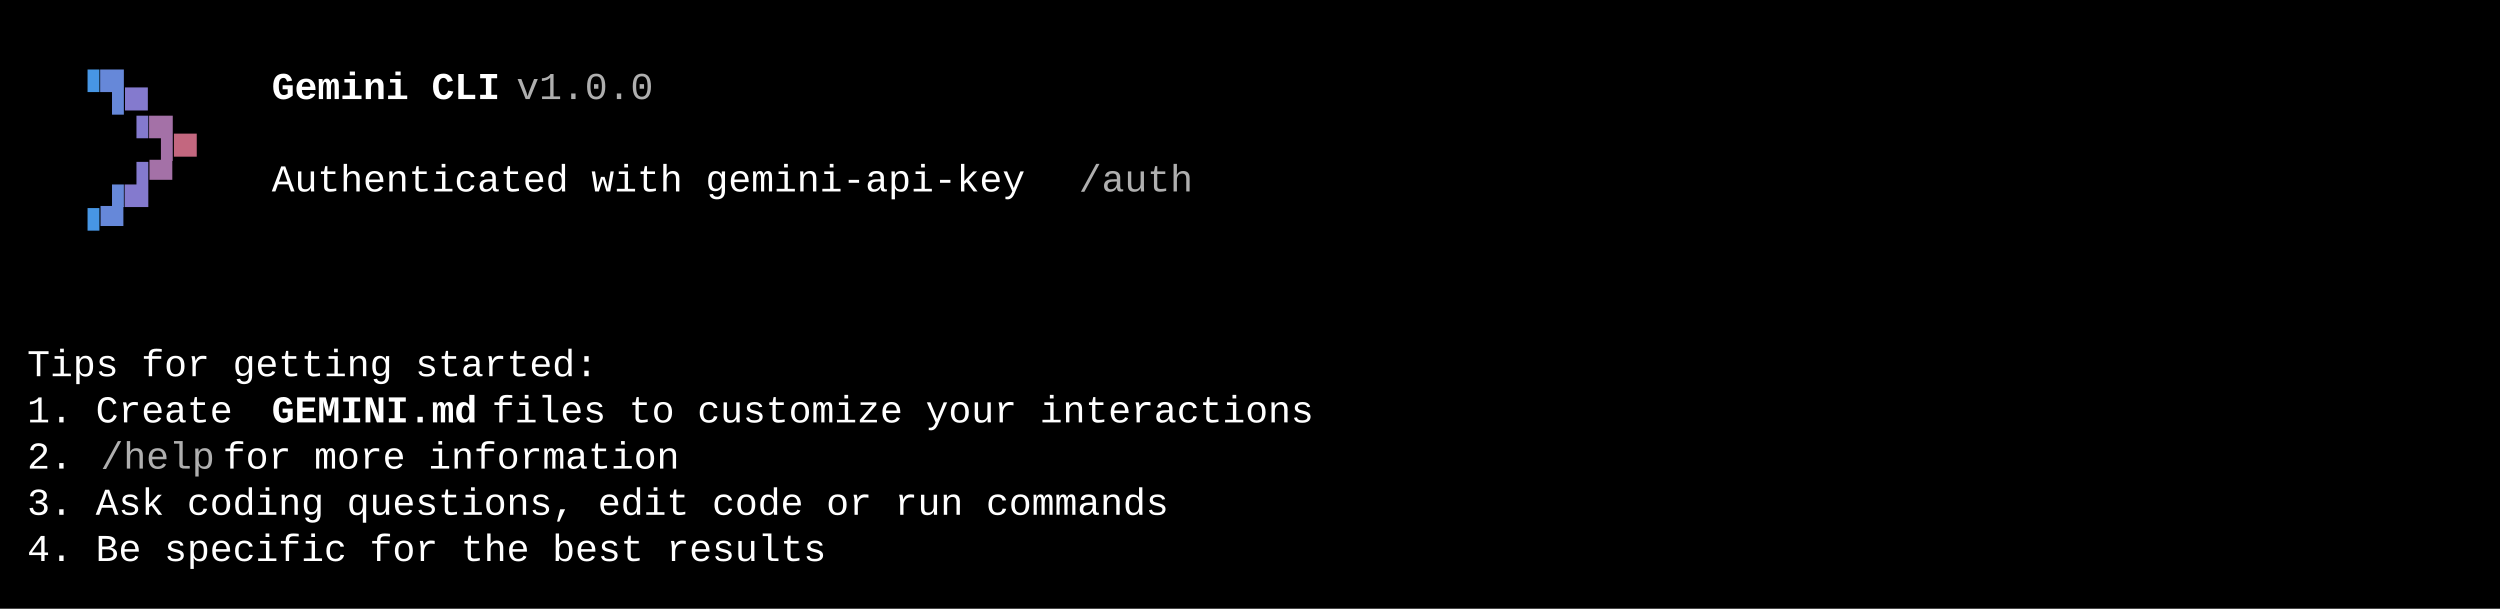
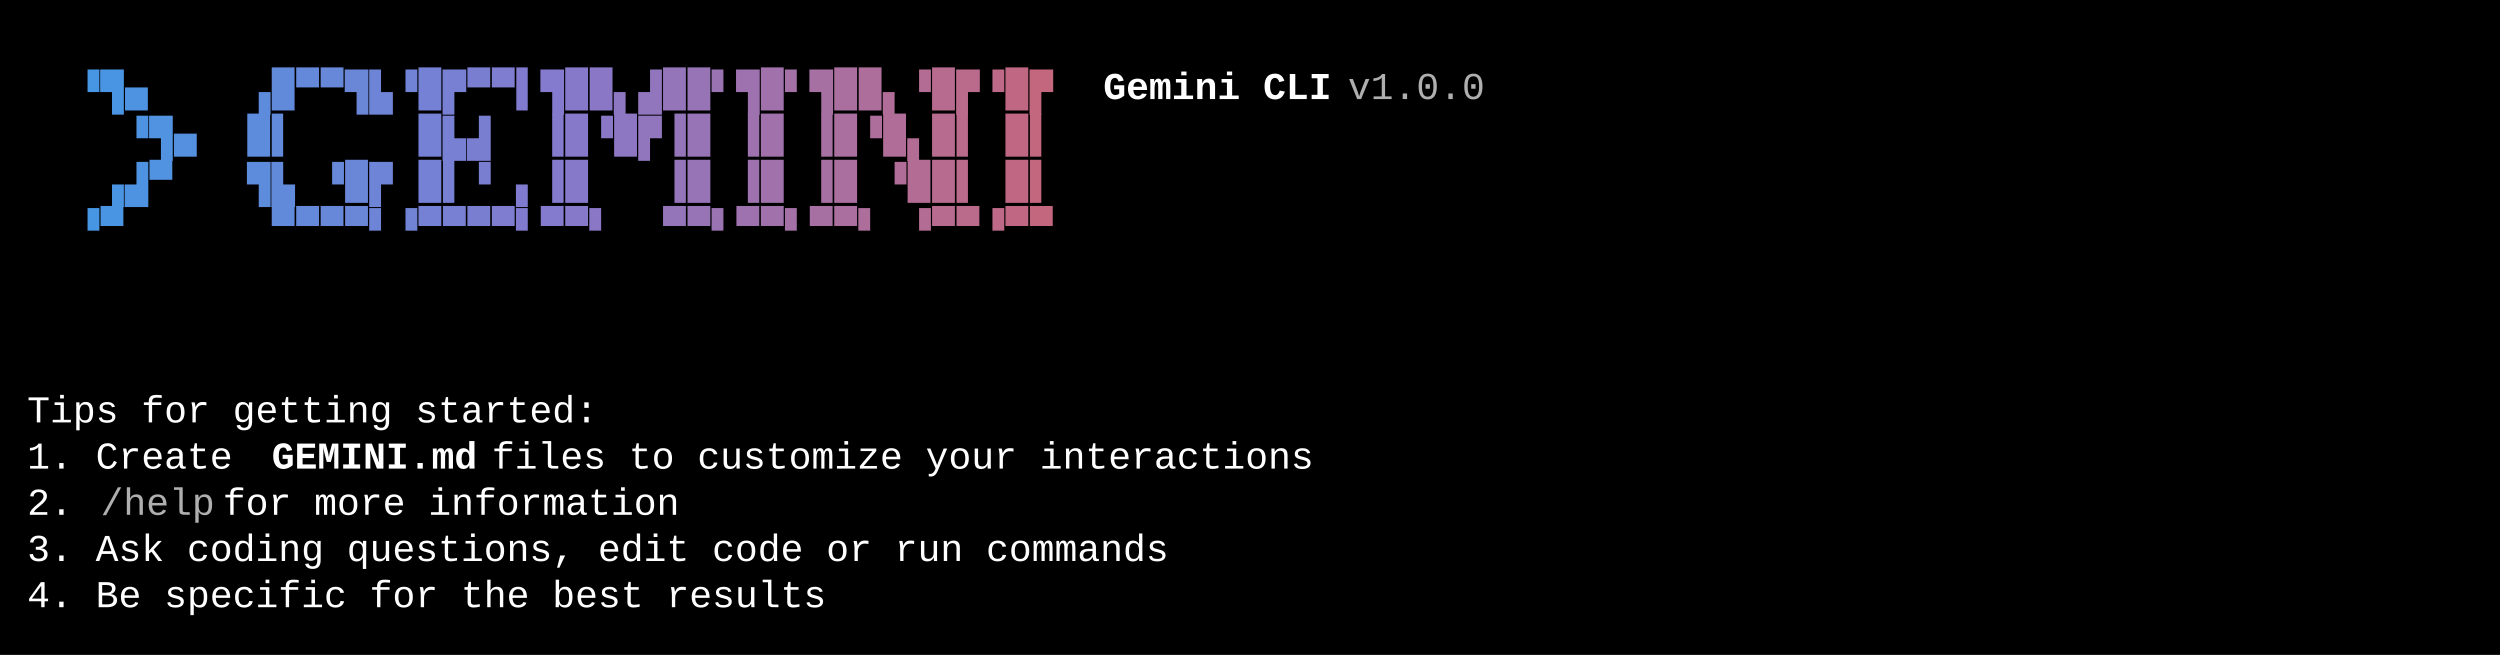
- <svg xmlns="http://www.w3.org/2000/svg" width="920" height="224" viewBox="0 0 920 224">
+ <svg xmlns="http://www.w3.org/2000/svg" width="920" height="241" viewBox="0 0 920 241">
  <style>
    text { font-family: Consolas, "Courier New", monospace; font-size: 14px; dominant-baseline: text-before-edge; white-space: pre; }
  </style>
-   <rect width="920" height="224" fill="#000000" />
+   <rect width="920" height="241" fill="#000000" />
  <g transform="translate(10, 10)">
    <text x="18" y="19" fill="#4796e4" textLength="9" lengthAdjust="spacingAndGlyphs">▝</text>
-     <text x="27" y="19" fill="#6688d9" textLength="9" lengthAdjust="spacingAndGlyphs">▜</text>
-     <text x="36" y="19" fill="#847ace" textLength="9" lengthAdjust="spacingAndGlyphs">▄</text>
-     <text x="90" y="19" fill="#ffffff" textLength="90" lengthAdjust="spacingAndGlyphs" font-weight="bold">Gemini CLI</text>
-     <text x="180" y="19" fill="#afafaf" textLength="63" lengthAdjust="spacingAndGlyphs"> v1.0.0</text>
-     <text x="36" y="36" fill="#847ace" textLength="9" lengthAdjust="spacingAndGlyphs">▝</text>
-     <text x="45" y="36" fill="#a471a7" textLength="9" lengthAdjust="spacingAndGlyphs">▜</text>
-     <text x="54" y="36" fill="#c3677f" textLength="9" lengthAdjust="spacingAndGlyphs">▄</text>
-     <text x="27" y="53" fill="#6688d9" textLength="9" lengthAdjust="spacingAndGlyphs">▗</text>
-     <text x="36" y="53" fill="#847ace" textLength="9" lengthAdjust="spacingAndGlyphs">▟</text>
-     <text x="45" y="53" fill="#a471a7" textLength="9" lengthAdjust="spacingAndGlyphs">▀</text>
-     <text x="90" y="53" fill="#ffffff" textLength="297" lengthAdjust="spacingAndGlyphs">Authenticated with gemini-api-key</text>
-     <text x="387" y="53" fill="#afafaf" textLength="54" lengthAdjust="spacingAndGlyphs"> /auth</text>
+     <text x="27" y="19" fill="#4a95e3" textLength="9" lengthAdjust="spacingAndGlyphs">▜</text>
+     <text x="36" y="19" fill="#4d93e2" textLength="9" lengthAdjust="spacingAndGlyphs">▄</text>
+     <text x="81" y="19" fill="#5d8cdc" textLength="9" lengthAdjust="spacingAndGlyphs">▗</text>
+     <text x="90" y="19" fill="#618adb" textLength="9" lengthAdjust="spacingAndGlyphs">█</text>
+     <text x="99" y="19" fill="#6489da" textLength="9" lengthAdjust="spacingAndGlyphs">▀</text>
+     <text x="108" y="19" fill="#6787d8" textLength="9" lengthAdjust="spacingAndGlyphs">▀</text>
+     <text x="117" y="19" fill="#6a86d7" textLength="9" lengthAdjust="spacingAndGlyphs">▜</text>
+     <text x="126" y="19" fill="#6e84d6" textLength="9" lengthAdjust="spacingAndGlyphs">▙</text>
+     <text x="135" y="19" fill="#7183d5" textLength="9" lengthAdjust="spacingAndGlyphs">▝</text>
+     <text x="144" y="19" fill="#7481d4" textLength="9" lengthAdjust="spacingAndGlyphs">█</text>
+     <text x="153" y="19" fill="#7780d3" textLength="9" lengthAdjust="spacingAndGlyphs">▛</text>
+     <text x="162" y="19" fill="#7a7ed1" textLength="9" lengthAdjust="spacingAndGlyphs">▀</text>
+     <text x="171" y="19" fill="#7e7dd0" textLength="9" lengthAdjust="spacingAndGlyphs">▀</text>
+     <text x="180" y="19" fill="#817bcf" textLength="9" lengthAdjust="spacingAndGlyphs">▌</text>
+     <text x="189" y="19" fill="#847ace" textLength="9" lengthAdjust="spacingAndGlyphs">▜</text>
+     <text x="198" y="19" fill="#8779ca" textLength="9" lengthAdjust="spacingAndGlyphs">█</text>
+     <text x="207" y="19" fill="#8a78c6" textLength="9" lengthAdjust="spacingAndGlyphs">█</text>
+     <text x="216" y="19" fill="#8d77c2" textLength="9" lengthAdjust="spacingAndGlyphs">▖</text>
+     <text x="225" y="19" fill="#9176be" textLength="9" lengthAdjust="spacingAndGlyphs">▟</text>
+     <text x="234" y="19" fill="#9475ba" textLength="9" lengthAdjust="spacingAndGlyphs">█</text>
+     <text x="243" y="19" fill="#9774b6" textLength="9" lengthAdjust="spacingAndGlyphs">█</text>
+     <text x="252" y="19" fill="#9a73b2" textLength="9" lengthAdjust="spacingAndGlyphs">▘</text>
+     <text x="261" y="19" fill="#9d72ae" textLength="9" lengthAdjust="spacingAndGlyphs">▜</text>
+     <text x="270" y="19" fill="#a071aa" textLength="9" lengthAdjust="spacingAndGlyphs">█</text>
+     <text x="279" y="19" fill="#a471a7" textLength="9" lengthAdjust="spacingAndGlyphs">▘</text>
+     <text x="288" y="19" fill="#a770a3" textLength="9" lengthAdjust="spacingAndGlyphs">▜</text>
+     <text x="297" y="19" fill="#aa6f9f" textLength="9" lengthAdjust="spacingAndGlyphs">█</text>
+     <text x="306" y="19" fill="#ad6e9b" textLength="9" lengthAdjust="spacingAndGlyphs">█</text>
+     <text x="315" y="19" fill="#b06d97" textLength="9" lengthAdjust="spacingAndGlyphs">▖</text>
+     <text x="324" y="19" fill="#b36c93" textLength="9" lengthAdjust="spacingAndGlyphs">▝</text>
+     <text x="333" y="19" fill="#b66b8f" textLength="9" lengthAdjust="spacingAndGlyphs">█</text>
+     <text x="342" y="19" fill="#ba6a8b" textLength="9" lengthAdjust="spacingAndGlyphs">▛</text>
+     <text x="351" y="19" fill="#bd6987" textLength="9" lengthAdjust="spacingAndGlyphs">▝</text>
+     <text x="360" y="19" fill="#c06883" textLength="9" lengthAdjust="spacingAndGlyphs">█</text>
+     <text x="369" y="19" fill="#c3677f" textLength="9" lengthAdjust="spacingAndGlyphs">▛</text>
+     <text x="396" y="19" fill="#ffffff" textLength="90" lengthAdjust="spacingAndGlyphs" font-weight="bold">Gemini CLI</text>
+     <text x="486" y="19" fill="#afafaf" textLength="63" lengthAdjust="spacingAndGlyphs"> v1.0.0</text>
+     <text x="36" y="36" fill="#4d93e2" textLength="9" lengthAdjust="spacingAndGlyphs">▝</text>
+     <text x="45" y="36" fill="#5192e1" textLength="9" lengthAdjust="spacingAndGlyphs">▜</text>
+     <text x="54" y="36" fill="#5490df" textLength="9" lengthAdjust="spacingAndGlyphs">▄</text>
+     <text x="81" y="36" fill="#5d8cdc" textLength="9" lengthAdjust="spacingAndGlyphs">█</text>
+     <text x="90" y="36" fill="#618adb" textLength="9" lengthAdjust="spacingAndGlyphs">▌</text>
+     <text x="144" y="36" fill="#7481d4" textLength="9" lengthAdjust="spacingAndGlyphs">█</text>
+     <text x="153" y="36" fill="#7780d3" textLength="9" lengthAdjust="spacingAndGlyphs">▙</text>
+     <text x="162" y="36" fill="#7a7ed1" textLength="9" lengthAdjust="spacingAndGlyphs">▟</text>
+     <text x="189" y="36" fill="#847ace" textLength="9" lengthAdjust="spacingAndGlyphs">▐</text>
+     <text x="198" y="36" fill="#8779ca" textLength="9" lengthAdjust="spacingAndGlyphs">█</text>
+     <text x="207" y="36" fill="#8a78c6" textLength="9" lengthAdjust="spacingAndGlyphs">▝</text>
+     <text x="216" y="36" fill="#8d77c2" textLength="9" lengthAdjust="spacingAndGlyphs">█</text>
+     <text x="225" y="36" fill="#9176be" textLength="9" lengthAdjust="spacingAndGlyphs">▛</text>
+     <text x="234" y="36" fill="#9475ba" textLength="9" lengthAdjust="spacingAndGlyphs">▐</text>
+     <text x="243" y="36" fill="#9774b6" textLength="9" lengthAdjust="spacingAndGlyphs">█</text>
+     <text x="261" y="36" fill="#9d72ae" textLength="9" lengthAdjust="spacingAndGlyphs">▐</text>
+     <text x="270" y="36" fill="#a071aa" textLength="9" lengthAdjust="spacingAndGlyphs">█</text>
+     <text x="288" y="36" fill="#a770a3" textLength="9" lengthAdjust="spacingAndGlyphs">▐</text>
+     <text x="297" y="36" fill="#aa6f9f" textLength="9" lengthAdjust="spacingAndGlyphs">█</text>
+     <text x="306" y="36" fill="#ad6e9b" textLength="9" lengthAdjust="spacingAndGlyphs">▝</text>
+     <text x="315" y="36" fill="#b06d97" textLength="9" lengthAdjust="spacingAndGlyphs">█</text>
+     <text x="324" y="36" fill="#b36c93" textLength="9" lengthAdjust="spacingAndGlyphs">▖</text>
+     <text x="333" y="36" fill="#b66b8f" textLength="9" lengthAdjust="spacingAndGlyphs">█</text>
+     <text x="342" y="36" fill="#ba6a8b" textLength="9" lengthAdjust="spacingAndGlyphs">▌</text>
+     <text x="360" y="36" fill="#c06883" textLength="9" lengthAdjust="spacingAndGlyphs">█</text>
+     <text x="369" y="36" fill="#c3677f" textLength="9" lengthAdjust="spacingAndGlyphs">▌</text>
+     <text x="27" y="53" fill="#4a95e3" textLength="9" lengthAdjust="spacingAndGlyphs">▗</text>
+     <text x="36" y="53" fill="#4d93e2" textLength="9" lengthAdjust="spacingAndGlyphs">▟</text>
+     <text x="45" y="53" fill="#5192e1" textLength="9" lengthAdjust="spacingAndGlyphs">▀</text>
+     <text x="81" y="53" fill="#5d8cdc" textLength="9" lengthAdjust="spacingAndGlyphs">▜</text>
+     <text x="90" y="53" fill="#618adb" textLength="9" lengthAdjust="spacingAndGlyphs">▙</text>
+     <text x="108" y="53" fill="#6787d8" textLength="9" lengthAdjust="spacingAndGlyphs">▝</text>
+     <text x="117" y="53" fill="#6a86d7" textLength="9" lengthAdjust="spacingAndGlyphs">█</text>
+     <text x="126" y="53" fill="#6e84d6" textLength="9" lengthAdjust="spacingAndGlyphs">▛</text>
+     <text x="144" y="53" fill="#7481d4" textLength="9" lengthAdjust="spacingAndGlyphs">█</text>
+     <text x="153" y="53" fill="#7780d3" textLength="9" lengthAdjust="spacingAndGlyphs">▌</text>
+     <text x="162" y="53" fill="#7a7ed1" textLength="9" lengthAdjust="spacingAndGlyphs">▝</text>
+     <text x="180" y="53" fill="#817bcf" textLength="9" lengthAdjust="spacingAndGlyphs">▖</text>
+     <text x="189" y="53" fill="#847ace" textLength="9" lengthAdjust="spacingAndGlyphs">▐</text>
+     <text x="198" y="53" fill="#8779ca" textLength="9" lengthAdjust="spacingAndGlyphs">█</text>
+     <text x="234" y="53" fill="#9475ba" textLength="9" lengthAdjust="spacingAndGlyphs">▐</text>
+     <text x="243" y="53" fill="#9774b6" textLength="9" lengthAdjust="spacingAndGlyphs">█</text>
+     <text x="261" y="53" fill="#9d72ae" textLength="9" lengthAdjust="spacingAndGlyphs">▐</text>
+     <text x="270" y="53" fill="#a071aa" textLength="9" lengthAdjust="spacingAndGlyphs">█</text>
+     <text x="288" y="53" fill="#a770a3" textLength="9" lengthAdjust="spacingAndGlyphs">▐</text>
+     <text x="297" y="53" fill="#aa6f9f" textLength="9" lengthAdjust="spacingAndGlyphs">█</text>
+     <text x="315" y="53" fill="#b06d97" textLength="9" lengthAdjust="spacingAndGlyphs">▝</text>
+     <text x="324" y="53" fill="#b36c93" textLength="9" lengthAdjust="spacingAndGlyphs">█</text>
+     <text x="333" y="53" fill="#b66b8f" textLength="9" lengthAdjust="spacingAndGlyphs">█</text>
+     <text x="342" y="53" fill="#ba6a8b" textLength="9" lengthAdjust="spacingAndGlyphs">▌</text>
+     <text x="360" y="53" fill="#c06883" textLength="9" lengthAdjust="spacingAndGlyphs">█</text>
+     <text x="369" y="53" fill="#c3677f" textLength="9" lengthAdjust="spacingAndGlyphs">▌</text>
    <text x="18" y="70" fill="#4796e4" textLength="9" lengthAdjust="spacingAndGlyphs">▝</text>
-     <text x="27" y="70" fill="#6688d9" textLength="9" lengthAdjust="spacingAndGlyphs">▀</text>
-     <text x="0" y="121" fill="#ffffff" textLength="225" lengthAdjust="spacingAndGlyphs">Tips for getting started:</text>
-     <text x="0" y="138" fill="#ffffff" textLength="90" lengthAdjust="spacingAndGlyphs">1. Create </text>
-     <text x="90" y="138" fill="#ffffff" textLength="81" lengthAdjust="spacingAndGlyphs" font-weight="bold">GEMINI.md</text>
-     <text x="171" y="138" fill="#ffffff" textLength="333" lengthAdjust="spacingAndGlyphs"> files to customize your interactions</text>
-     <text x="0" y="155" fill="#ffffff" textLength="27" lengthAdjust="spacingAndGlyphs">2. </text>
-     <text x="27" y="155" fill="#afafaf" textLength="45" lengthAdjust="spacingAndGlyphs">/help</text>
-     <text x="72" y="155" fill="#ffffff" textLength="189" lengthAdjust="spacingAndGlyphs"> for more information</text>
-     <text x="0" y="172" fill="#ffffff" textLength="450" lengthAdjust="spacingAndGlyphs">3. Ask coding questions, edit code or run commands</text>
-     <text x="0" y="189" fill="#ffffff" textLength="315" lengthAdjust="spacingAndGlyphs">4. Be specific for the best results</text>
+     <text x="27" y="70" fill="#4a95e3" textLength="9" lengthAdjust="spacingAndGlyphs">▀</text>
+     <text x="90" y="70" fill="#618adb" textLength="9" lengthAdjust="spacingAndGlyphs">▀</text>
+     <text x="99" y="70" fill="#6489da" textLength="9" lengthAdjust="spacingAndGlyphs">▀</text>
+     <text x="108" y="70" fill="#6787d8" textLength="9" lengthAdjust="spacingAndGlyphs">▀</text>
+     <text x="117" y="70" fill="#6a86d7" textLength="9" lengthAdjust="spacingAndGlyphs">▀</text>
+     <text x="126" y="70" fill="#6e84d6" textLength="9" lengthAdjust="spacingAndGlyphs">▘</text>
+     <text x="135" y="70" fill="#7183d5" textLength="9" lengthAdjust="spacingAndGlyphs">▝</text>
+     <text x="144" y="70" fill="#7481d4" textLength="9" lengthAdjust="spacingAndGlyphs">▀</text>
+     <text x="153" y="70" fill="#7780d3" textLength="9" lengthAdjust="spacingAndGlyphs">▀</text>
+     <text x="162" y="70" fill="#7a7ed1" textLength="9" lengthAdjust="spacingAndGlyphs">▀</text>
+     <text x="171" y="70" fill="#7e7dd0" textLength="9" lengthAdjust="spacingAndGlyphs">▀</text>
+     <text x="180" y="70" fill="#817bcf" textLength="9" lengthAdjust="spacingAndGlyphs">▘</text>
+     <text x="189" y="70" fill="#847ace" textLength="9" lengthAdjust="spacingAndGlyphs">▀</text>
+     <text x="198" y="70" fill="#8779ca" textLength="9" lengthAdjust="spacingAndGlyphs">▀</text>
+     <text x="207" y="70" fill="#8a78c6" textLength="9" lengthAdjust="spacingAndGlyphs">▘</text>
+     <text x="234" y="70" fill="#9475ba" textLength="9" lengthAdjust="spacingAndGlyphs">▀</text>
+     <text x="243" y="70" fill="#9774b6" textLength="9" lengthAdjust="spacingAndGlyphs">▀</text>
+     <text x="252" y="70" fill="#9a73b2" textLength="9" lengthAdjust="spacingAndGlyphs">▘</text>
+     <text x="261" y="70" fill="#9d72ae" textLength="9" lengthAdjust="spacingAndGlyphs">▀</text>
+     <text x="270" y="70" fill="#a071aa" textLength="9" lengthAdjust="spacingAndGlyphs">▀</text>
+     <text x="279" y="70" fill="#a471a7" textLength="9" lengthAdjust="spacingAndGlyphs">▘</text>
+     <text x="288" y="70" fill="#a770a3" textLength="9" lengthAdjust="spacingAndGlyphs">▀</text>
+     <text x="297" y="70" fill="#aa6f9f" textLength="9" lengthAdjust="spacingAndGlyphs">▀</text>
+     <text x="306" y="70" fill="#ad6e9b" textLength="9" lengthAdjust="spacingAndGlyphs">▘</text>
+     <text x="324" y="70" fill="#b36c93" textLength="9" lengthAdjust="spacingAndGlyphs">▝</text>
+     <text x="333" y="70" fill="#b66b8f" textLength="9" lengthAdjust="spacingAndGlyphs">▀</text>
+     <text x="342" y="70" fill="#ba6a8b" textLength="9" lengthAdjust="spacingAndGlyphs">▀</text>
+     <text x="351" y="70" fill="#bd6987" textLength="9" lengthAdjust="spacingAndGlyphs">▝</text>
+     <text x="360" y="70" fill="#c06883" textLength="9" lengthAdjust="spacingAndGlyphs">▀</text>
+     <text x="369" y="70" fill="#c3677f" textLength="9" lengthAdjust="spacingAndGlyphs">▀</text>
+     <text x="0" y="138" fill="#ffffff" textLength="225" lengthAdjust="spacingAndGlyphs">Tips for getting started:</text>
+     <text x="0" y="155" fill="#ffffff" textLength="90" lengthAdjust="spacingAndGlyphs">1. Create </text>
+     <text x="90" y="155" fill="#ffffff" textLength="81" lengthAdjust="spacingAndGlyphs" font-weight="bold">GEMINI.md</text>
+     <text x="171" y="155" fill="#ffffff" textLength="333" lengthAdjust="spacingAndGlyphs"> files to customize your interactions</text>
+     <text x="0" y="172" fill="#ffffff" textLength="27" lengthAdjust="spacingAndGlyphs">2. </text>
+     <text x="27" y="172" fill="#afafaf" textLength="45" lengthAdjust="spacingAndGlyphs">/help</text>
+     <text x="72" y="172" fill="#ffffff" textLength="189" lengthAdjust="spacingAndGlyphs"> for more information</text>
+     <text x="0" y="189" fill="#ffffff" textLength="450" lengthAdjust="spacingAndGlyphs">3. Ask coding questions, edit code or run commands</text>
+     <text x="0" y="206" fill="#ffffff" textLength="315" lengthAdjust="spacingAndGlyphs">4. Be specific for the best results</text>
  </g>
</svg>
